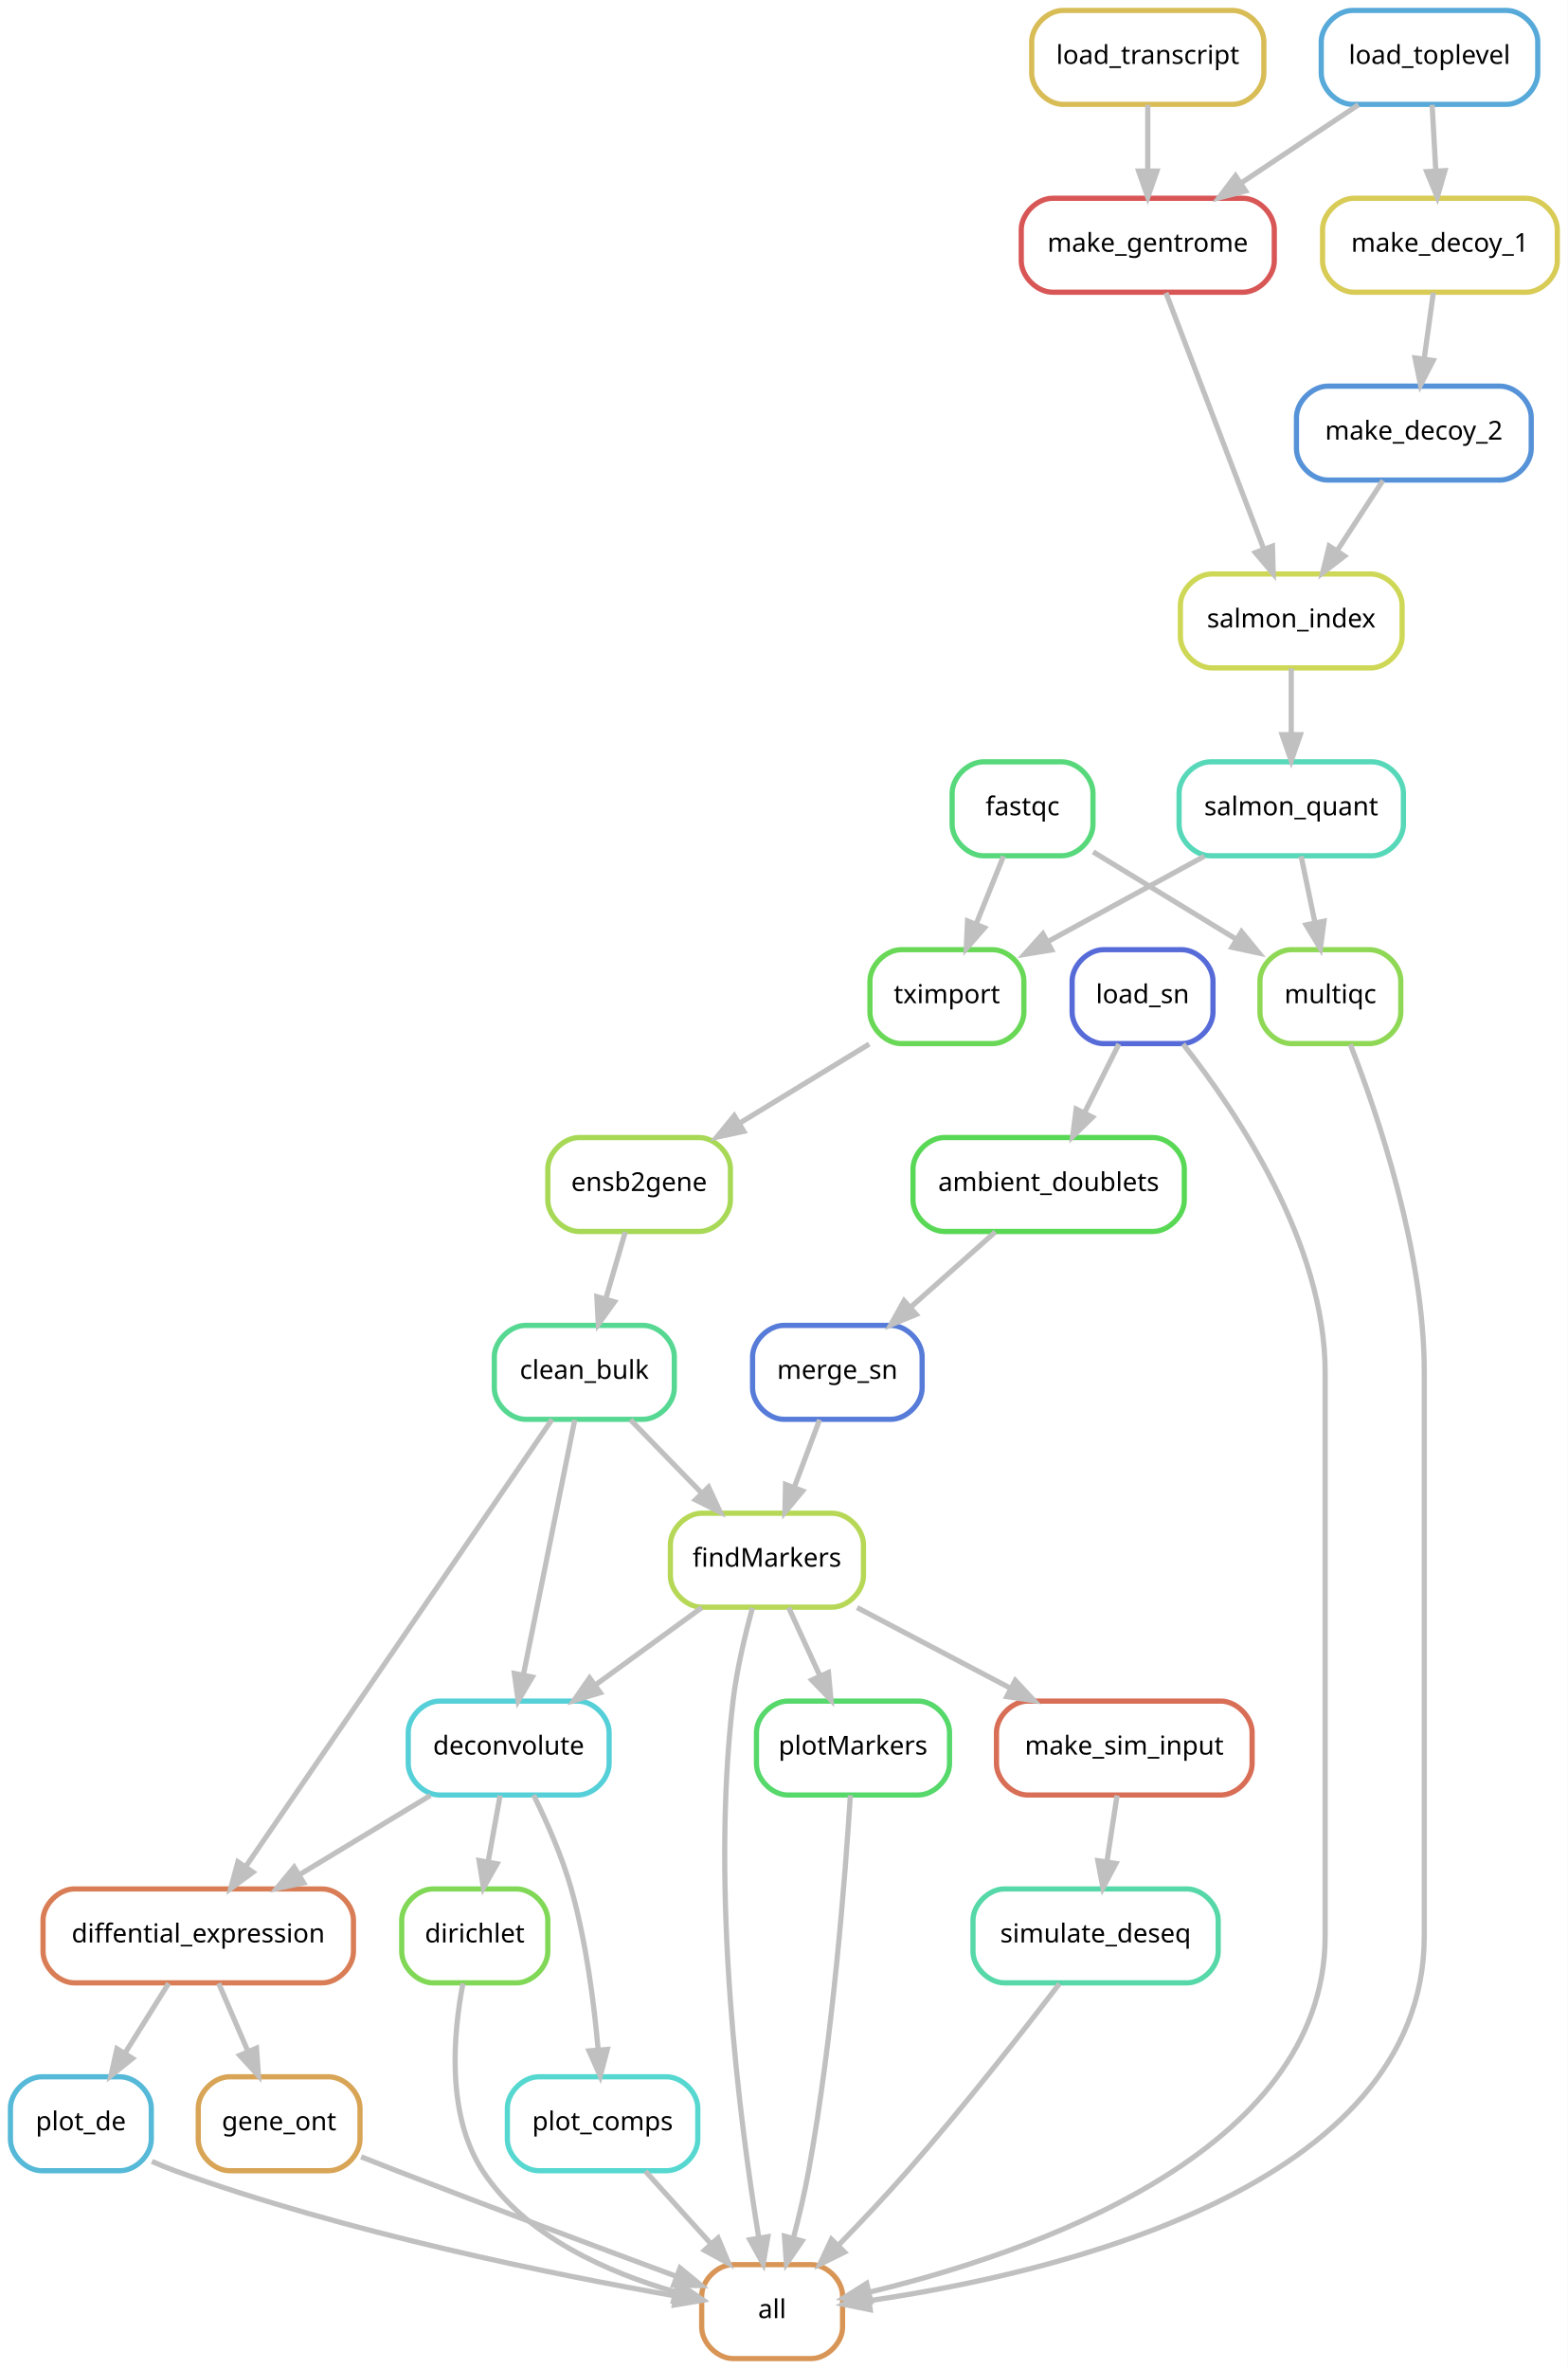
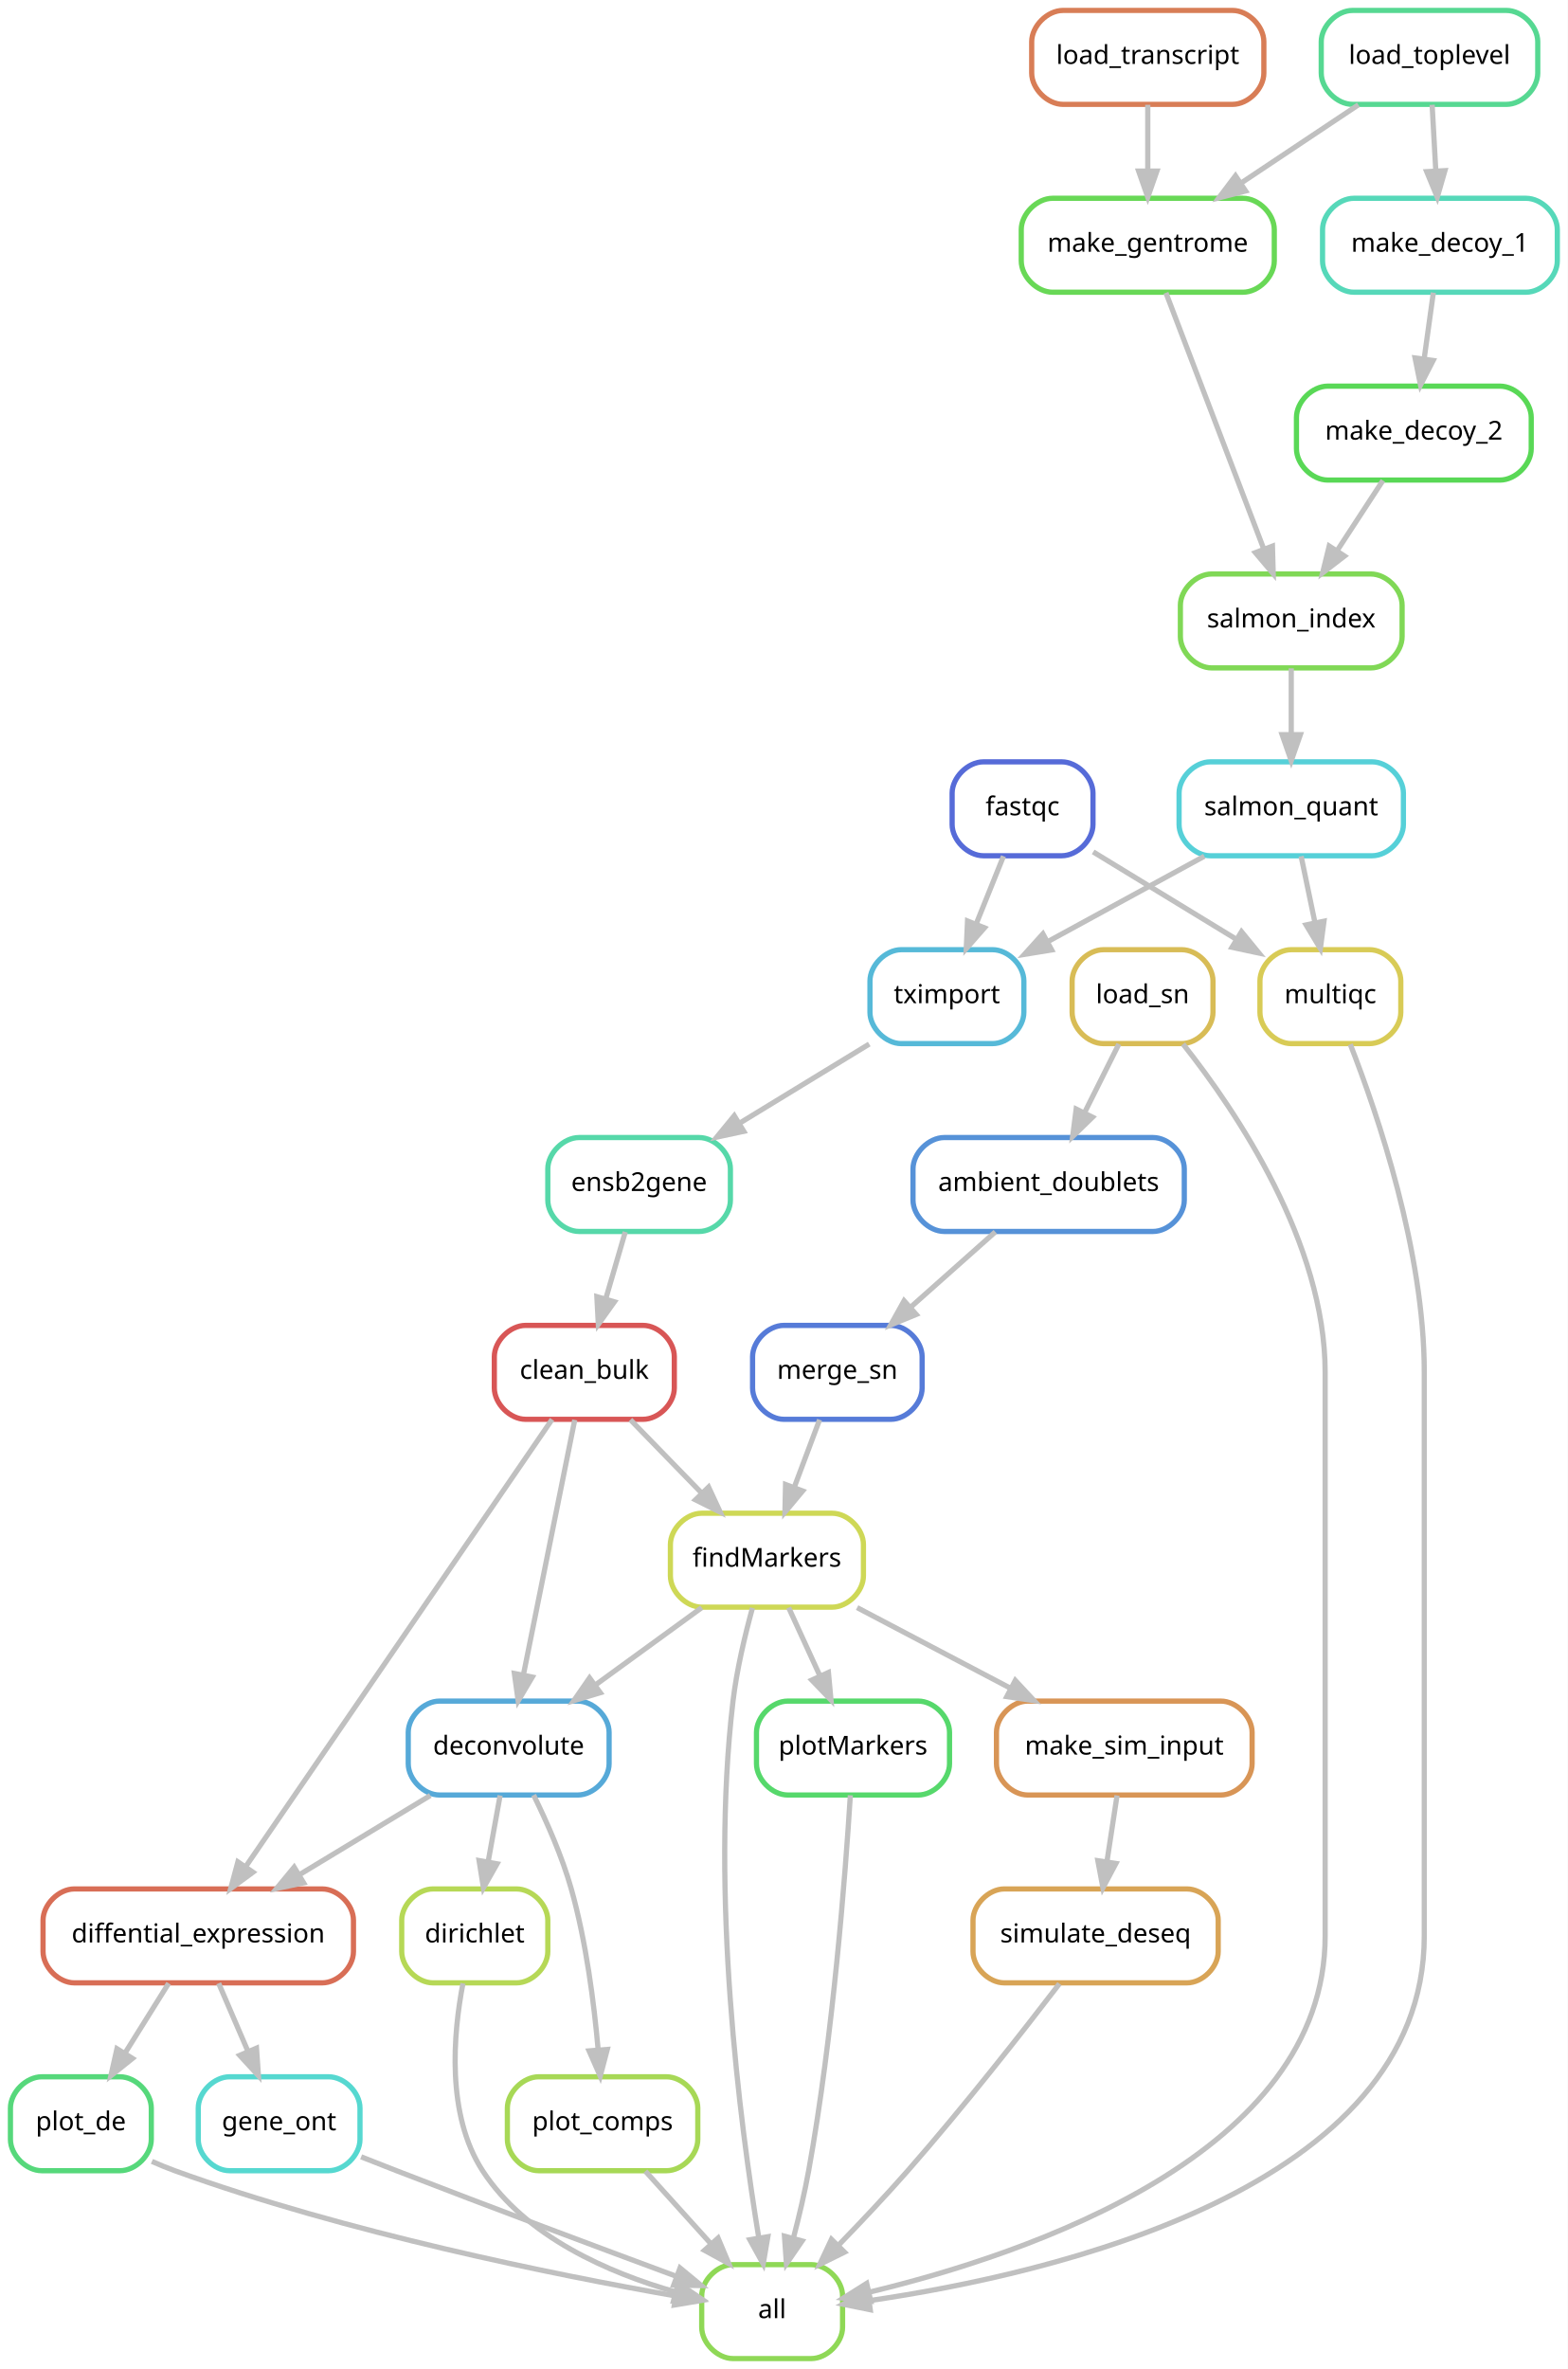
<svg xmlns="http://www.w3.org/2000/svg" width="601pt" height="908pt" viewBox="0.00 0.00 601.00 908.00">
  <g id="graph0" class="graph" transform="scale(1 1) rotate(0) translate(4 904)">
    <polygon fill="#ffffff" stroke="transparent" points="-4,4 -4,-904 597,-904 597,4 -4,4" />
    <g id="node1" class="node">
-       <path fill="none" stroke="#d89556" stroke-width="2" d="M307,-36C307,-36 277,-36 277,-36 271,-36 265,-30 265,-24 265,-24 265,-12 265,-12 265,-6 271,0 277,0 277,0 307,0 307,0 313,0 319,-6 319,-12 319,-12 319,-24 319,-24 319,-30 313,-36 307,-36" />
+       <path fill="none" stroke="#8fd856" stroke-width="2" d="M307,-36C307,-36 277,-36 277,-36 271,-36 265,-30 265,-24 265,-24 265,-12 265,-12 265,-6 271,0 277,0 277,0 307,0 307,0 313,0 319,-6 319,-12 319,-12 319,-24 319,-24 319,-30 313,-36 307,-36" />
      <text text-anchor="middle" x="292" y="-15.5" font-family="sans" font-size="10.00" fill="#000000">all</text>
    </g>
    <g id="node2" class="node">
-       <path fill="none" stroke="#8fd856" stroke-width="2" d="M521,-540C521,-540 491,-540 491,-540 485,-540 479,-534 479,-528 479,-528 479,-516 479,-516 479,-510 485,-504 491,-504 491,-504 521,-504 521,-504 527,-504 533,-510 533,-516 533,-516 533,-528 533,-528 533,-534 527,-540 521,-540" />
+       <path fill="none" stroke="#d8cb56" stroke-width="2" d="M521,-540C521,-540 491,-540 491,-540 485,-540 479,-534 479,-528 479,-528 479,-516 479,-516 479,-510 485,-504 491,-504 491,-504 521,-504 521,-504 527,-504 533,-510 533,-516 533,-516 533,-528 533,-528 533,-534 527,-540 521,-540" />
      <text text-anchor="middle" x="506" y="-519.5" font-family="sans" font-size="10.00" fill="#000000">multiqc</text>
    </g>
-     <g id="edge5" class="edge">
+     <g id="edge3" class="edge">
      <path fill="none" stroke="#c0c0c0" stroke-width="2" d="M513.635,-503.726C524.202,-476.733 542,-424.385 542,-378 542,-378 542,-378 542,-162 542,-65.048 399.075,-32.384 329.359,-22.218" />
      <polygon fill="#c0c0c0" stroke="#c0c0c0" stroke-width="2" points="329.614,-18.72 319.23,-20.824 328.66,-25.654 329.614,-18.72" />
    </g>
    <g id="node3" class="node">
-       <path fill="none" stroke="#56d8b9" stroke-width="2" d="M522,-612C522,-612 460,-612 460,-612 454,-612 448,-606 448,-600 448,-600 448,-588 448,-588 448,-582 454,-576 460,-576 460,-576 522,-576 522,-576 528,-576 534,-582 534,-588 534,-588 534,-600 534,-600 534,-606 528,-612 522,-612" />
+       <path fill="none" stroke="#56d0d8" stroke-width="2" d="M522,-612C522,-612 460,-612 460,-612 454,-612 448,-606 448,-600 448,-600 448,-588 448,-588 448,-582 454,-576 460,-576 460,-576 522,-576 522,-576 528,-576 534,-582 534,-588 534,-588 534,-600 534,-600 534,-606 528,-612 522,-612" />
      <text text-anchor="middle" x="491" y="-591.5" font-family="sans" font-size="10.00" fill="#000000">salmon_quant</text>
    </g>
    <g id="edge10" class="edge">
      <path fill="none" stroke="#c0c0c0" stroke-width="2" d="M494.785,-575.831C496.389,-568.131 498.297,-558.974 500.08,-550.417" />
      <polygon fill="#c0c0c0" stroke="#c0c0c0" stroke-width="2" points="503.551,-550.917 502.164,-540.413 496.698,-549.489 503.551,-550.917" />
    </g>
    <g id="node19" class="node">
-       <path fill="none" stroke="#68d856" stroke-width="2" d="M376.5,-540C376.5,-540 341.5,-540 341.5,-540 335.5,-540 329.5,-534 329.5,-528 329.5,-528 329.5,-516 329.5,-516 329.5,-510 335.5,-504 341.5,-504 341.5,-504 376.5,-504 376.5,-504 382.5,-504 388.5,-510 388.5,-516 388.5,-516 388.5,-528 388.5,-528 388.5,-534 382.5,-540 376.5,-540" />
+       <path fill="none" stroke="#56b9d8" stroke-width="2" d="M376.5,-540C376.5,-540 341.5,-540 341.5,-540 335.5,-540 329.5,-534 329.5,-528 329.5,-528 329.5,-516 329.5,-516 329.5,-510 335.5,-504 341.5,-504 341.5,-504 376.5,-504 376.5,-504 382.5,-504 388.5,-510 388.5,-516 388.5,-516 388.5,-528 388.5,-528 388.5,-534 382.5,-540 376.5,-540" />
      <text text-anchor="middle" x="359" y="-519.5" font-family="sans" font-size="10.00" fill="#000000">tximport</text>
    </g>
    <g id="edge28" class="edge">
      <path fill="none" stroke="#c0c0c0" stroke-width="2" d="M457.691,-575.831C439.444,-565.879 416.738,-553.494 397.707,-543.113" />
      <polygon fill="#c0c0c0" stroke="#c0c0c0" stroke-width="2" points="399.15,-539.913 388.695,-538.197 395.798,-546.059 399.15,-539.913" />
    </g>
    <g id="node4" class="node">
-       <path fill="none" stroke="#ced856" stroke-width="2" d="M521.5,-684C521.5,-684 460.5,-684 460.5,-684 454.5,-684 448.5,-678 448.5,-672 448.5,-672 448.5,-660 448.5,-660 448.5,-654 454.5,-648 460.5,-648 460.5,-648 521.5,-648 521.5,-648 527.5,-648 533.5,-654 533.5,-660 533.5,-660 533.5,-672 533.5,-672 533.5,-678 527.5,-684 521.5,-684" />
+       <path fill="none" stroke="#80d856" stroke-width="2" d="M521.5,-684C521.5,-684 460.5,-684 460.5,-684 454.5,-684 448.5,-678 448.5,-672 448.5,-672 448.5,-660 448.5,-660 448.5,-654 454.5,-648 460.5,-648 460.5,-648 521.5,-648 521.5,-648 527.5,-648 533.5,-654 533.5,-660 533.5,-660 533.5,-672 533.5,-672 533.5,-678 527.5,-684 521.5,-684" />
      <text text-anchor="middle" x="491" y="-663.5" font-family="sans" font-size="10.00" fill="#000000">salmon_index</text>
    </g>
    <g id="edge12" class="edge">
      <path fill="none" stroke="#c0c0c0" stroke-width="2" d="M491,-647.831C491,-640.131 491,-630.974 491,-622.417" />
      <polygon fill="#c0c0c0" stroke="#c0c0c0" stroke-width="2" points="494.5,-622.413 491,-612.413 487.5,-622.413 494.5,-622.413" />
    </g>
    <g id="node5" class="node">
-       <path fill="none" stroke="#d85656" stroke-width="2" d="M472.5,-828C472.5,-828 399.5,-828 399.5,-828 393.5,-828 387.5,-822 387.5,-816 387.5,-816 387.5,-804 387.5,-804 387.5,-798 393.5,-792 399.5,-792 399.5,-792 472.5,-792 472.5,-792 478.5,-792 484.5,-798 484.5,-804 484.5,-804 484.5,-816 484.5,-816 484.5,-822 478.5,-828 472.5,-828" />
+       <path fill="none" stroke="#68d856" stroke-width="2" d="M472.5,-828C472.5,-828 399.5,-828 399.5,-828 393.5,-828 387.5,-822 387.5,-816 387.5,-816 387.5,-804 387.5,-804 387.5,-798 393.5,-792 399.5,-792 399.5,-792 472.5,-792 472.5,-792 478.5,-792 484.5,-798 484.5,-804 484.5,-804 484.5,-816 484.5,-816 484.5,-822 478.5,-828 472.5,-828" />
      <text text-anchor="middle" x="436" y="-807.5" font-family="sans" font-size="10.00" fill="#000000">make_gentrome</text>
    </g>
-     <g id="edge13" class="edge">
+     <g id="edge14" class="edge">
      <path fill="none" stroke="#c0c0c0" stroke-width="2" d="M442.966,-791.762C452.43,-766.985 469.431,-722.471 480.461,-693.594" />
      <polygon fill="#c0c0c0" stroke="#c0c0c0" stroke-width="2" points="483.792,-694.68 484.091,-684.09 477.253,-692.183 483.792,-694.68" />
    </g>
    <g id="node6" class="node">
-       <path fill="none" stroke="#56a9d8" stroke-width="2" d="M573.5,-900C573.5,-900 514.5,-900 514.5,-900 508.5,-900 502.5,-894 502.5,-888 502.5,-888 502.5,-876 502.5,-876 502.5,-870 508.5,-864 514.5,-864 514.5,-864 573.5,-864 573.5,-864 579.5,-864 585.5,-870 585.5,-876 585.5,-876 585.5,-888 585.5,-888 585.5,-894 579.5,-900 573.5,-900" />
+       <path fill="none" stroke="#56d892" stroke-width="2" d="M573.5,-900C573.5,-900 514.5,-900 514.5,-900 508.5,-900 502.5,-894 502.5,-888 502.5,-888 502.5,-876 502.5,-876 502.5,-870 508.5,-864 514.5,-864 514.5,-864 573.5,-864 573.5,-864 579.5,-864 585.5,-870 585.5,-876 585.5,-876 585.5,-888 585.5,-888 585.5,-894 579.5,-900 573.5,-900" />
      <text text-anchor="middle" x="544" y="-879.5" font-family="sans" font-size="10.00" fill="#000000">load_toplevel</text>
    </g>
    <g id="edge15" class="edge">
      <path fill="none" stroke="#c0c0c0" stroke-width="2" d="M516.747,-863.831C503.061,-854.707 486.308,-843.539 471.617,-833.745" />
      <polygon fill="#c0c0c0" stroke="#c0c0c0" stroke-width="2" points="473.506,-830.798 463.244,-828.163 469.623,-836.622 473.506,-830.798" />
    </g>
    <g id="node9" class="node">
-       <path fill="none" stroke="#d8cb56" stroke-width="2" d="M581,-828C581,-828 515,-828 515,-828 509,-828 503,-822 503,-816 503,-816 503,-804 503,-804 503,-798 509,-792 515,-792 515,-792 581,-792 581,-792 587,-792 593,-798 593,-804 593,-804 593,-816 593,-816 593,-822 587,-828 581,-828" />
+       <path fill="none" stroke="#56d8b9" stroke-width="2" d="M581,-828C581,-828 515,-828 515,-828 509,-828 503,-822 503,-816 503,-816 503,-804 503,-804 503,-798 509,-792 515,-792 515,-792 581,-792 581,-792 587,-792 593,-798 593,-804 593,-804 593,-816 593,-816 593,-822 587,-828 581,-828" />
      <text text-anchor="middle" x="548" y="-807.5" font-family="sans" font-size="10.00" fill="#000000">make_decoy_1</text>
    </g>
    <g id="edge18" class="edge">
      <path fill="none" stroke="#c0c0c0" stroke-width="2" d="M545.009,-863.831C545.437,-856.131 545.946,-846.974 546.421,-838.417" />
      <polygon fill="#c0c0c0" stroke="#c0c0c0" stroke-width="2" points="549.917,-838.592 546.977,-828.413 542.928,-838.204 549.917,-838.592" />
    </g>
    <g id="node7" class="node">
-       <path fill="none" stroke="#d8bc56" stroke-width="2" d="M468.5,-900C468.5,-900 403.5,-900 403.5,-900 397.5,-900 391.5,-894 391.5,-888 391.5,-888 391.5,-876 391.5,-876 391.5,-870 397.5,-864 403.5,-864 403.5,-864 468.5,-864 468.5,-864 474.5,-864 480.5,-870 480.5,-876 480.5,-876 480.5,-888 480.5,-888 480.5,-894 474.5,-900 468.5,-900" />
+       <path fill="none" stroke="#d87d56" stroke-width="2" d="M468.5,-900C468.5,-900 403.5,-900 403.5,-900 397.5,-900 391.5,-894 391.5,-888 391.5,-888 391.5,-876 391.5,-876 391.5,-870 397.5,-864 403.5,-864 403.5,-864 468.5,-864 468.5,-864 474.5,-864 480.5,-870 480.5,-876 480.5,-876 480.5,-888 480.5,-888 480.5,-894 474.5,-900 468.5,-900" />
      <text text-anchor="middle" x="436" y="-879.5" font-family="sans" font-size="10.00" fill="#000000">load_transcript</text>
    </g>
    <g id="edge16" class="edge">
      <path fill="none" stroke="#c0c0c0" stroke-width="2" d="M436,-863.831C436,-856.131 436,-846.974 436,-838.417" />
      <polygon fill="#c0c0c0" stroke="#c0c0c0" stroke-width="2" points="439.5,-838.413 436,-828.413 432.5,-838.413 439.5,-838.413" />
    </g>
    <g id="node8" class="node">
-       <path fill="none" stroke="#5692d8" stroke-width="2" d="M571,-756C571,-756 505,-756 505,-756 499,-756 493,-750 493,-744 493,-744 493,-732 493,-732 493,-726 499,-720 505,-720 505,-720 571,-720 571,-720 577,-720 583,-726 583,-732 583,-732 583,-744 583,-744 583,-750 577,-756 571,-756" />
+       <path fill="none" stroke="#59d856" stroke-width="2" d="M571,-756C571,-756 505,-756 505,-756 499,-756 493,-750 493,-744 493,-744 493,-732 493,-732 493,-726 499,-720 505,-720 505,-720 571,-720 571,-720 577,-720 583,-726 583,-732 583,-732 583,-744 583,-744 583,-750 577,-756 571,-756" />
      <text text-anchor="middle" x="538" y="-735.5" font-family="sans" font-size="10.00" fill="#000000">make_decoy_2</text>
    </g>
-     <g id="edge14" class="edge">
+     <g id="edge13" class="edge">
      <path fill="none" stroke="#c0c0c0" stroke-width="2" d="M526.14,-719.831C520.837,-711.708 514.476,-701.964 508.633,-693.012" />
      <polygon fill="#c0c0c0" stroke="#c0c0c0" stroke-width="2" points="511.417,-690.874 503.02,-684.413 505.555,-694.7 511.417,-690.874" />
    </g>
    <g id="edge17" class="edge">
      <path fill="none" stroke="#c0c0c0" stroke-width="2" d="M545.477,-791.831C544.407,-784.131 543.135,-774.974 541.947,-766.417" />
      <polygon fill="#c0c0c0" stroke="#c0c0c0" stroke-width="2" points="545.4,-765.837 540.557,-756.413 538.466,-766.8 545.4,-765.837" />
    </g>
    <g id="node10" class="node">
-       <path fill="none" stroke="#56d87b" stroke-width="2" d="M403,-612C403,-612 373,-612 373,-612 367,-612 361,-606 361,-600 361,-600 361,-588 361,-588 361,-582 367,-576 373,-576 373,-576 403,-576 403,-576 409,-576 415,-582 415,-588 415,-588 415,-600 415,-600 415,-606 409,-612 403,-612" />
+       <path fill="none" stroke="#566bd8" stroke-width="2" d="M403,-612C403,-612 373,-612 373,-612 367,-612 361,-606 361,-600 361,-600 361,-588 361,-588 361,-582 367,-576 373,-576 373,-576 403,-576 403,-576 409,-576 415,-582 415,-588 415,-588 415,-600 415,-600 415,-606 409,-612 403,-612" />
      <text text-anchor="middle" x="388" y="-591.5" font-family="sans" font-size="10.00" fill="#000000">fastqc</text>
    </g>
    <g id="edge11" class="edge">
      <path fill="none" stroke="#c0c0c0" stroke-width="2" d="M415.072,-577.482C431.295,-567.582 452.128,-554.871 469.759,-544.113" />
      <polygon fill="#c0c0c0" stroke="#c0c0c0" stroke-width="2" points="471.932,-546.887 478.646,-538.691 468.286,-540.912 471.932,-546.887" />
    </g>
    <g id="edge29" class="edge">
      <path fill="none" stroke="#c0c0c0" stroke-width="2" d="M380.682,-575.831C377.512,-567.962 373.73,-558.571 370.219,-549.853" />
      <polygon fill="#c0c0c0" stroke="#c0c0c0" stroke-width="2" points="373.399,-548.381 366.416,-540.413 366.906,-550.997 373.399,-548.381" />
    </g>
    <g id="node11" class="node">
-       <path fill="none" stroke="#56d8d0" stroke-width="2" d="M251.5,-108C251.5,-108 202.5,-108 202.5,-108 196.5,-108 190.5,-102 190.5,-96 190.5,-96 190.5,-84 190.5,-84 190.5,-78 196.5,-72 202.5,-72 202.5,-72 251.5,-72 251.5,-72 257.5,-72 263.5,-78 263.5,-84 263.5,-84 263.5,-96 263.5,-96 263.5,-102 257.5,-108 251.5,-108" />
+       <path fill="none" stroke="#a7d856" stroke-width="2" d="M251.5,-108C251.5,-108 202.5,-108 202.5,-108 196.5,-108 190.5,-102 190.5,-96 190.5,-96 190.5,-84 190.5,-84 190.5,-78 196.5,-72 202.5,-72 202.5,-72 251.5,-72 251.5,-72 257.5,-72 263.5,-78 263.5,-84 263.5,-84 263.5,-96 263.5,-96 263.5,-102 257.5,-108 251.5,-108" />
      <text text-anchor="middle" x="227" y="-87.5" font-family="sans" font-size="10.00" fill="#000000">plot_comps</text>
    </g>
    <g id="edge8" class="edge">
      <path fill="none" stroke="#c0c0c0" stroke-width="2" d="M243.402,-71.831C251.042,-63.369 260.268,-53.149 268.621,-43.897" />
      <polygon fill="#c0c0c0" stroke="#c0c0c0" stroke-width="2" points="271.274,-46.181 275.377,-36.413 266.078,-41.491 271.274,-46.181" />
    </g>
    <g id="node12" class="node">
-       <path fill="none" stroke="#56d0d8" stroke-width="2" d="M217.5,-252C217.5,-252 164.5,-252 164.5,-252 158.5,-252 152.5,-246 152.5,-240 152.5,-240 152.5,-228 152.5,-228 152.5,-222 158.5,-216 164.5,-216 164.5,-216 217.5,-216 217.5,-216 223.5,-216 229.5,-222 229.5,-228 229.5,-228 229.5,-240 229.5,-240 229.5,-246 223.5,-252 217.5,-252" />
+       <path fill="none" stroke="#56a9d8" stroke-width="2" d="M217.5,-252C217.5,-252 164.5,-252 164.5,-252 158.5,-252 152.5,-246 152.5,-240 152.5,-240 152.5,-228 152.5,-228 152.5,-222 158.5,-216 164.5,-216 164.5,-216 217.5,-216 217.5,-216 223.5,-216 229.5,-222 229.5,-228 229.5,-228 229.5,-240 229.5,-240 229.5,-246 223.5,-252 217.5,-252" />
      <text text-anchor="middle" x="191" y="-231.5" font-family="sans" font-size="10.00" fill="#000000">deconvolute</text>
    </g>
    <g id="edge19" class="edge">
      <path fill="none" stroke="#c0c0c0" stroke-width="2" d="M200.562,-215.991C205.616,-205.715 211.485,-192.44 215,-180 220.706,-159.806 223.723,-136.277 225.304,-118.342" />
      <polygon fill="#c0c0c0" stroke="#c0c0c0" stroke-width="2" points="228.804,-118.48 226.096,-108.237 221.825,-117.933 228.804,-118.48" />
    </g>
    <g id="node20" class="node">
-       <path fill="none" stroke="#80d856" stroke-width="2" d="M194,-180C194,-180 162,-180 162,-180 156,-180 150,-174 150,-168 150,-168 150,-156 150,-156 150,-150 156,-144 162,-144 162,-144 194,-144 194,-144 200,-144 206,-150 206,-156 206,-156 206,-168 206,-168 206,-174 200,-180 194,-180" />
+       <path fill="none" stroke="#b6d856" stroke-width="2" d="M194,-180C194,-180 162,-180 162,-180 156,-180 150,-174 150,-168 150,-168 150,-156 150,-156 150,-150 156,-144 162,-144 162,-144 194,-144 194,-144 200,-144 206,-150 206,-156 206,-156 206,-168 206,-168 206,-174 200,-180 194,-180" />
      <text text-anchor="middle" x="178" y="-159.5" font-family="sans" font-size="10.00" fill="#000000">dirichlet</text>
    </g>
    <g id="edge30" class="edge">
      <path fill="none" stroke="#c0c0c0" stroke-width="2" d="M187.72,-215.831C186.329,-208.131 184.676,-198.974 183.131,-190.417" />
      <polygon fill="#c0c0c0" stroke="#c0c0c0" stroke-width="2" points="186.546,-189.632 181.325,-180.413 179.657,-190.876 186.546,-189.632" />
    </g>
    <g id="node22" class="node">
-       <path fill="none" stroke="#d87d56" stroke-width="2" d="M119.5,-180C119.5,-180 24.5,-180 24.5,-180 18.5,-180 12.5,-174 12.5,-168 12.5,-168 12.5,-156 12.5,-156 12.5,-150 18.5,-144 24.5,-144 24.5,-144 119.5,-144 119.5,-144 125.5,-144 131.5,-150 131.5,-156 131.5,-156 131.5,-168 131.5,-168 131.5,-174 125.5,-180 119.5,-180" />
+       <path fill="none" stroke="#d86e56" stroke-width="2" d="M119.5,-180C119.5,-180 24.5,-180 24.5,-180 18.5,-180 12.5,-174 12.5,-168 12.5,-168 12.5,-156 12.5,-156 12.5,-150 18.5,-144 24.5,-144 24.5,-144 119.5,-144 119.5,-144 125.5,-144 131.5,-150 131.5,-156 131.5,-156 131.5,-168 131.5,-168 131.5,-174 125.5,-180 119.5,-180" />
      <text text-anchor="middle" x="72" y="-159.5" font-family="sans" font-size="10.00" fill="#000000">diffential_expression</text>
    </g>
    <g id="edge32" class="edge">
      <path fill="none" stroke="#c0c0c0" stroke-width="2" d="M160.971,-215.831C145.75,-206.622 127.087,-195.33 110.792,-185.471" />
      <polygon fill="#c0c0c0" stroke="#c0c0c0" stroke-width="2" points="112.387,-182.345 102.019,-180.163 108.763,-188.334 112.387,-182.345" />
    </g>
    <g id="node13" class="node">
-       <path fill="none" stroke="#b6d856" stroke-width="2" d="M315,-324C315,-324 265,-324 265,-324 259,-324 253,-318 253,-312 253,-312 253,-300 253,-300 253,-294 259,-288 265,-288 265,-288 315,-288 315,-288 321,-288 327,-294 327,-300 327,-300 327,-312 327,-312 327,-318 321,-324 315,-324" />
+       <path fill="none" stroke="#ced856" stroke-width="2" d="M315,-324C315,-324 265,-324 265,-324 259,-324 253,-318 253,-312 253,-312 253,-300 253,-300 253,-294 259,-288 265,-288 265,-288 315,-288 315,-288 321,-288 327,-294 327,-300 327,-300 327,-312 327,-312 327,-318 321,-324 315,-324" />
      <text text-anchor="middle" x="290" y="-303.5" font-family="sans" font-size="10.00" fill="#000000">findMarkers</text>
    </g>
-     <g id="edge2" class="edge">
+     <g id="edge4" class="edge">
      <path fill="none" stroke="#c0c0c0" stroke-width="2" d="M284.455,-287.701C281.603,-277.335 278.432,-264.065 277,-252 268.225,-178.056 279.648,-90.314 286.885,-46.244" />
      <polygon fill="#c0c0c0" stroke="#c0c0c0" stroke-width="2" points="290.356,-46.71 288.576,-36.266 283.454,-45.54 290.356,-46.71" />
    </g>
    <g id="edge21" class="edge">
      <path fill="none" stroke="#c0c0c0" stroke-width="2" d="M265.018,-287.831C252.707,-278.878 237.689,-267.956 224.406,-258.296" />
      <polygon fill="#c0c0c0" stroke="#c0c0c0" stroke-width="2" points="226.12,-255.214 215.974,-252.163 222.003,-260.875 226.12,-255.214" />
    </g>
    <g id="node23" class="node">
      <path fill="none" stroke="#56d86b" stroke-width="2" d="M348,-252C348,-252 298,-252 298,-252 292,-252 286,-246 286,-240 286,-240 286,-228 286,-228 286,-222 292,-216 298,-216 298,-216 348,-216 348,-216 354,-216 360,-222 360,-228 360,-228 360,-240 360,-240 360,-246 354,-252 348,-252" />
      <text text-anchor="middle" x="323" y="-231.5" font-family="sans" font-size="10.00" fill="#000000">plotMarkers</text>
    </g>
    <g id="edge34" class="edge">
      <path fill="none" stroke="#c0c0c0" stroke-width="2" d="M298.327,-287.831C301.973,-279.877 306.331,-270.369 310.363,-261.572" />
      <polygon fill="#c0c0c0" stroke="#c0c0c0" stroke-width="2" points="313.576,-262.962 314.561,-252.413 307.212,-260.046 313.576,-262.962" />
    </g>
    <g id="node26" class="node">
-       <path fill="none" stroke="#d86e56" stroke-width="2" d="M464,-252C464,-252 390,-252 390,-252 384,-252 378,-246 378,-240 378,-240 378,-228 378,-228 378,-222 384,-216 390,-216 390,-216 464,-216 464,-216 470,-216 476,-222 476,-228 476,-228 476,-240 476,-240 476,-246 470,-252 464,-252" />
+       <path fill="none" stroke="#d89556" stroke-width="2" d="M464,-252C464,-252 390,-252 390,-252 384,-252 378,-246 378,-240 378,-240 378,-228 378,-228 378,-222 384,-216 390,-216 390,-216 464,-216 464,-216 470,-216 476,-222 476,-228 476,-228 476,-240 476,-240 476,-246 470,-252 464,-252" />
      <text text-anchor="middle" x="427" y="-231.5" font-family="sans" font-size="10.00" fill="#000000">make_sim_input</text>
    </g>
    <g id="edge37" class="edge">
      <path fill="none" stroke="#c0c0c0" stroke-width="2" d="M324.571,-287.831C342.418,-278.452 364.377,-266.911 383.38,-256.924" />
      <polygon fill="#c0c0c0" stroke="#c0c0c0" stroke-width="2" points="385.216,-259.913 392.44,-252.163 381.96,-253.717 385.216,-259.913" />
    </g>
    <g id="node14" class="node">
      <path fill="none" stroke="#567bd8" stroke-width="2" d="M337.5,-396C337.5,-396 296.5,-396 296.5,-396 290.5,-396 284.5,-390 284.5,-384 284.5,-384 284.5,-372 284.5,-372 284.5,-366 290.5,-360 296.5,-360 296.5,-360 337.5,-360 337.5,-360 343.5,-360 349.5,-366 349.5,-372 349.5,-372 349.5,-384 349.5,-384 349.5,-390 343.5,-396 337.5,-396" />
      <text text-anchor="middle" x="317" y="-375.5" font-family="sans" font-size="10.00" fill="#000000">merge_sn</text>
    </g>
    <g id="edge22" class="edge">
      <path fill="none" stroke="#c0c0c0" stroke-width="2" d="M310.187,-359.831C307.236,-351.962 303.714,-342.571 300.445,-333.853" />
      <polygon fill="#c0c0c0" stroke="#c0c0c0" stroke-width="2" points="303.693,-332.548 296.905,-324.413 297.139,-335.005 303.693,-332.548" />
    </g>
    <g id="node15" class="node">
-       <path fill="none" stroke="#59d856" stroke-width="2" d="M438,-468C438,-468 358,-468 358,-468 352,-468 346,-462 346,-456 346,-456 346,-444 346,-444 346,-438 352,-432 358,-432 358,-432 438,-432 438,-432 444,-432 450,-438 450,-444 450,-444 450,-456 450,-456 450,-462 444,-468 438,-468" />
+       <path fill="none" stroke="#5692d8" stroke-width="2" d="M438,-468C438,-468 358,-468 358,-468 352,-468 346,-462 346,-456 346,-456 346,-444 346,-444 346,-438 352,-432 358,-432 358,-432 438,-432 438,-432 444,-432 450,-438 450,-444 450,-444 450,-456 450,-456 450,-462 444,-468 438,-468" />
      <text text-anchor="middle" x="398" y="-447.5" font-family="sans" font-size="10.00" fill="#000000">ambient_doublets</text>
    </g>
    <g id="edge24" class="edge">
      <path fill="none" stroke="#c0c0c0" stroke-width="2" d="M377.56,-431.831C367.68,-423.048 355.668,-412.371 344.955,-402.849" />
      <polygon fill="#c0c0c0" stroke="#c0c0c0" stroke-width="2" points="347.233,-400.191 337.433,-396.163 342.582,-405.422 347.233,-400.191" />
    </g>
    <g id="node16" class="node">
-       <path fill="none" stroke="#566bd8" stroke-width="2" d="M449,-540C449,-540 419,-540 419,-540 413,-540 407,-534 407,-528 407,-528 407,-516 407,-516 407,-510 413,-504 419,-504 419,-504 449,-504 449,-504 455,-504 461,-510 461,-516 461,-516 461,-528 461,-528 461,-534 455,-540 449,-540" />
+       <path fill="none" stroke="#d8bc56" stroke-width="2" d="M449,-540C449,-540 419,-540 419,-540 413,-540 407,-534 407,-528 407,-528 407,-516 407,-516 407,-510 413,-504 419,-504 419,-504 449,-504 449,-504 455,-504 461,-510 461,-516 461,-516 461,-528 461,-528 461,-534 455,-540 449,-540" />
      <text text-anchor="middle" x="434" y="-519.5" font-family="sans" font-size="10.00" fill="#000000">load_sn</text>
    </g>
-     <g id="edge7" class="edge">
+     <g id="edge2" class="edge">
      <path fill="none" stroke="#c0c0c0" stroke-width="2" d="M449.535,-503.822C470.158,-477.77 504,-427.479 504,-378 504,-378 504,-378 504,-162 504,-78.511 390.099,-40.048 329.273,-25.46" />
      <polygon fill="#c0c0c0" stroke="#c0c0c0" stroke-width="2" points="329.811,-21.992 319.281,-23.164 328.243,-28.815 329.811,-21.992" />
    </g>
    <g id="edge25" class="edge">
      <path fill="none" stroke="#c0c0c0" stroke-width="2" d="M424.916,-503.831C420.938,-495.877 416.185,-486.369 411.786,-477.572" />
      <polygon fill="#c0c0c0" stroke="#c0c0c0" stroke-width="2" points="414.809,-475.792 407.207,-468.413 408.548,-478.923 414.809,-475.792" />
    </g>
    <g id="node17" class="node">
-       <path fill="none" stroke="#56d892" stroke-width="2" d="M242.5,-396C242.5,-396 197.5,-396 197.5,-396 191.5,-396 185.5,-390 185.5,-384 185.5,-384 185.5,-372 185.5,-372 185.5,-366 191.5,-360 197.5,-360 197.5,-360 242.5,-360 242.5,-360 248.5,-360 254.5,-366 254.5,-372 254.5,-372 254.5,-384 254.5,-384 254.5,-390 248.5,-396 242.5,-396" />
+       <path fill="none" stroke="#d85656" stroke-width="2" d="M242.5,-396C242.5,-396 197.5,-396 197.5,-396 191.5,-396 185.5,-390 185.5,-384 185.5,-384 185.5,-372 185.5,-372 185.5,-366 191.5,-360 197.5,-360 197.5,-360 242.5,-360 242.5,-360 248.5,-360 254.5,-366 254.5,-372 254.5,-372 254.5,-384 254.5,-384 254.5,-390 248.5,-396 242.5,-396" />
      <text text-anchor="middle" x="220" y="-375.5" font-family="sans" font-size="10.00" fill="#000000">clean_bulk</text>
    </g>
    <g id="edge20" class="edge">
      <path fill="none" stroke="#c0c0c0" stroke-width="2" d="M216.327,-359.762C211.359,-335.093 202.451,-290.86 196.633,-261.973" />
      <polygon fill="#c0c0c0" stroke="#c0c0c0" stroke-width="2" points="200.048,-261.202 194.643,-252.09 193.186,-262.584 200.048,-261.202" />
    </g>
    <g id="edge23" class="edge">
      <path fill="none" stroke="#c0c0c0" stroke-width="2" d="M237.664,-359.831C245.973,-351.285 256.026,-340.944 265.092,-331.62" />
      <polygon fill="#c0c0c0" stroke="#c0c0c0" stroke-width="2" points="267.637,-334.023 272.098,-324.413 262.618,-329.144 267.637,-334.023" />
    </g>
    <g id="edge33" class="edge">
      <path fill="none" stroke="#c0c0c0" stroke-width="2" d="M207.636,-359.955C181.519,-321.838 120.63,-232.973 90.112,-188.434" />
      <polygon fill="#c0c0c0" stroke="#c0c0c0" stroke-width="2" points="92.972,-186.416 84.433,-180.145 87.198,-190.373 92.972,-186.416" />
    </g>
    <g id="node18" class="node">
-       <path fill="none" stroke="#a7d856" stroke-width="2" d="M264,-468C264,-468 218,-468 218,-468 212,-468 206,-462 206,-456 206,-456 206,-444 206,-444 206,-438 212,-432 218,-432 218,-432 264,-432 264,-432 270,-432 276,-438 276,-444 276,-444 276,-456 276,-456 276,-462 270,-468 264,-468" />
+       <path fill="none" stroke="#56d8a9" stroke-width="2" d="M264,-468C264,-468 218,-468 218,-468 212,-468 206,-462 206,-456 206,-456 206,-444 206,-444 206,-438 212,-432 218,-432 218,-432 264,-432 264,-432 270,-432 276,-438 276,-444 276,-444 276,-456 276,-456 276,-462 270,-468 264,-468" />
      <text text-anchor="middle" x="241" y="-447.5" font-family="sans" font-size="10.00" fill="#000000">ensb2gene</text>
    </g>
    <g id="edge26" class="edge">
      <path fill="none" stroke="#c0c0c0" stroke-width="2" d="M235.701,-431.831C233.43,-424.046 230.725,-414.773 228.206,-406.135" />
      <polygon fill="#c0c0c0" stroke="#c0c0c0" stroke-width="2" points="231.531,-405.033 225.37,-396.413 224.811,-406.993 231.531,-405.033" />
    </g>
    <g id="edge27" class="edge">
      <path fill="none" stroke="#c0c0c0" stroke-width="2" d="M329.224,-503.831C314.131,-494.622 295.624,-483.33 279.466,-473.471" />
      <polygon fill="#c0c0c0" stroke="#c0c0c0" stroke-width="2" points="281.126,-470.384 270.767,-468.163 277.48,-476.359 281.126,-470.384" />
    </g>
-     <g id="edge1" class="edge">
+     <g id="edge5" class="edge">
      <path fill="none" stroke="#c0c0c0" stroke-width="2" d="M173.476,-143.817C169.737,-124.394 167.042,-93.507 181,-72 197.479,-46.608 229.566,-32.797 255.02,-25.517" />
      <polygon fill="#c0c0c0" stroke="#c0c0c0" stroke-width="2" points="255.976,-28.885 264.754,-22.952 254.192,-22.116 255.976,-28.885" />
    </g>
    <g id="node21" class="node">
-       <path fill="none" stroke="#56b9d8" stroke-width="2" d="M42,-108C42,-108 12,-108 12,-108 6,-108 0,-102 0,-96 0,-96 0,-84 0,-84 0,-78 6,-72 12,-72 12,-72 42,-72 42,-72 48,-72 54,-78 54,-84 54,-84 54,-96 54,-96 54,-102 48,-108 42,-108" />
+       <path fill="none" stroke="#56d87b" stroke-width="2" d="M42,-108C42,-108 12,-108 12,-108 6,-108 0,-102 0,-96 0,-96 0,-84 0,-84 0,-78 6,-72 12,-72 12,-72 42,-72 42,-72 48,-72 54,-78 54,-84 54,-84 54,-96 54,-96 54,-102 48,-108 42,-108" />
      <text text-anchor="middle" x="27" y="-87.5" font-family="sans" font-size="10.00" fill="#000000">plot_de</text>
    </g>
-     <g id="edge4" class="edge">
+     <g id="edge9" class="edge">
      <path fill="none" stroke="#c0c0c0" stroke-width="2" d="M54.228,-75.567C57.149,-74.266 60.109,-73.047 63,-72 128.735,-48.182 208.942,-32.074 254.881,-24.013" />
      <polygon fill="#c0c0c0" stroke="#c0c0c0" stroke-width="2" points="255.708,-27.422 264.969,-22.276 254.521,-20.524 255.708,-27.422" />
    </g>
    <g id="edge31" class="edge">
      <path fill="none" stroke="#c0c0c0" stroke-width="2" d="M60.645,-143.831C55.567,-135.708 49.477,-125.964 43.882,-117.012" />
      <polygon fill="#c0c0c0" stroke="#c0c0c0" stroke-width="2" points="46.776,-115.038 38.508,-108.413 40.84,-118.748 46.776,-115.038" />
    </g>
    <g id="node24" class="node">
-       <path fill="none" stroke="#d8a456" stroke-width="2" d="M122,-108C122,-108 84,-108 84,-108 78,-108 72,-102 72,-96 72,-96 72,-84 72,-84 72,-78 78,-72 84,-72 84,-72 122,-72 122,-72 128,-72 134,-78 134,-84 134,-84 134,-96 134,-96 134,-102 128,-108 122,-108" />
+       <path fill="none" stroke="#56d8d0" stroke-width="2" d="M122,-108C122,-108 84,-108 84,-108 78,-108 72,-102 72,-96 72,-96 72,-84 72,-84 72,-78 78,-72 84,-72 84,-72 122,-72 122,-72 128,-72 134,-78 134,-84 134,-84 134,-96 134,-96 134,-102 128,-108 122,-108" />
      <text text-anchor="middle" x="103" y="-87.5" font-family="sans" font-size="10.00" fill="#000000">gene_ont</text>
    </g>
    <g id="edge35" class="edge">
      <path fill="none" stroke="#c0c0c0" stroke-width="2" d="M79.823,-143.831C83.211,-135.962 87.254,-126.571 91.008,-117.853" />
      <polygon fill="#c0c0c0" stroke="#c0c0c0" stroke-width="2" points="94.332,-118.982 95.072,-108.413 87.903,-116.214 94.332,-118.982" />
    </g>
-     <g id="edge3" class="edge">
+     <g id="edge6" class="edge">
      <path fill="none" stroke="#c0c0c0" stroke-width="2" d="M321.984,-215.896C320.099,-185.824 315.371,-123.758 306,-72 304.471,-63.557 302.324,-54.49 300.169,-46.243" />
      <polygon fill="#c0c0c0" stroke="#c0c0c0" stroke-width="2" points="303.48,-45.077 297.482,-36.343 296.724,-46.911 303.48,-45.077" />
    </g>
-     <g id="edge9" class="edge">
+     <g id="edge7" class="edge">
      <path fill="none" stroke="#c0c0c0" stroke-width="2" d="M134.437,-77.324C138.981,-75.521 143.606,-73.702 148,-72 184.301,-57.935 225.965,-42.374 255.106,-31.584" />
      <polygon fill="#c0c0c0" stroke="#c0c0c0" stroke-width="2" points="256.697,-34.728 264.862,-27.977 254.269,-28.162 256.697,-34.728" />
    </g>
    <g id="node25" class="node">
-       <path fill="none" stroke="#56d8a9" stroke-width="2" d="M451,-180C451,-180 381,-180 381,-180 375,-180 369,-174 369,-168 369,-168 369,-156 369,-156 369,-150 375,-144 381,-144 381,-144 451,-144 451,-144 457,-144 463,-150 463,-156 463,-156 463,-168 463,-168 463,-174 457,-180 451,-180" />
+       <path fill="none" stroke="#d8a456" stroke-width="2" d="M451,-180C451,-180 381,-180 381,-180 375,-180 369,-174 369,-168 369,-168 369,-156 369,-156 369,-150 375,-144 381,-144 381,-144 451,-144 451,-144 457,-144 463,-150 463,-156 463,-156 463,-168 463,-168 463,-174 457,-180 451,-180" />
      <text text-anchor="middle" x="416" y="-159.5" font-family="sans" font-size="10.00" fill="#000000">simulate_deseq</text>
    </g>
-     <g id="edge6" class="edge">
+     <g id="edge1" class="edge">
      <path fill="none" stroke="#c0c0c0" stroke-width="2" d="M402.131,-143.672C387.969,-125.198 365.126,-96.056 344,-72 335.546,-62.373 325.905,-52.166 317.24,-43.248" />
      <polygon fill="#c0c0c0" stroke="#c0c0c0" stroke-width="2" points="319.736,-40.794 310.238,-36.1 314.736,-45.693 319.736,-40.794" />
    </g>
    <g id="edge36" class="edge">
      <path fill="none" stroke="#c0c0c0" stroke-width="2" d="M424.224,-215.831C423.048,-208.131 421.649,-198.974 420.341,-190.417" />
      <polygon fill="#c0c0c0" stroke="#c0c0c0" stroke-width="2" points="423.783,-189.77 418.813,-180.413 416.864,-190.827 423.783,-189.77" />
    </g>
  </g>
</svg>
